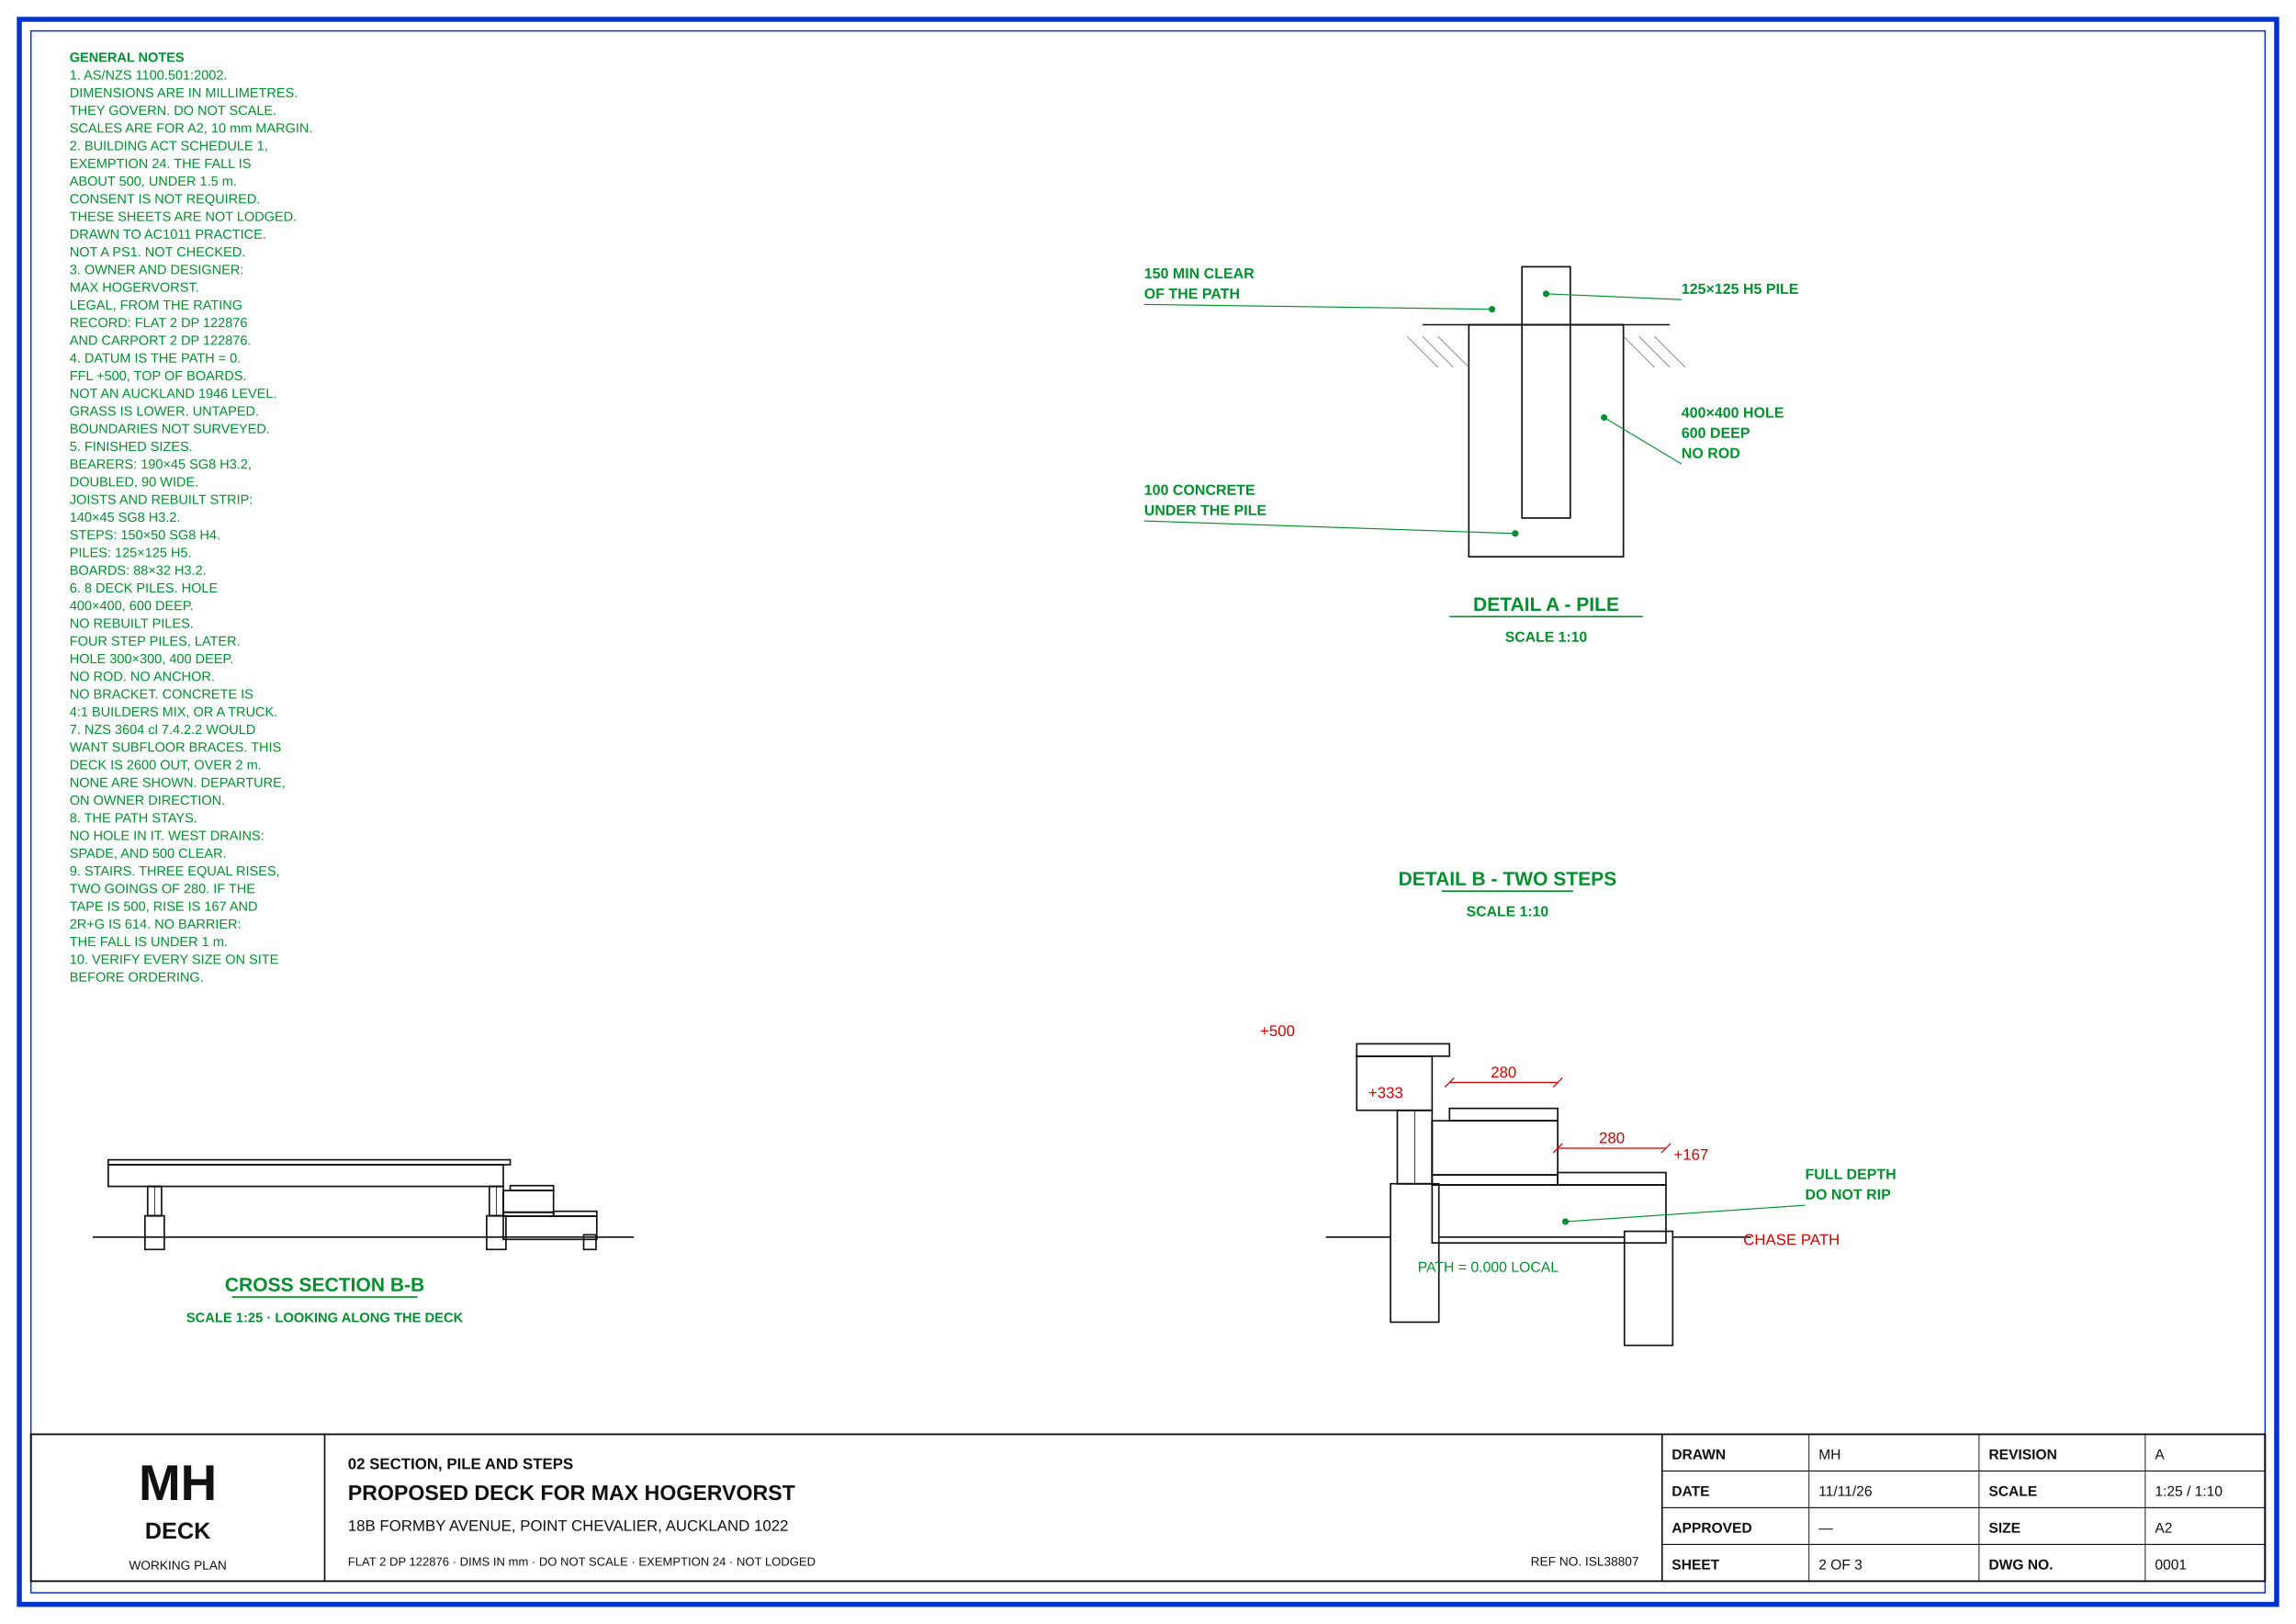
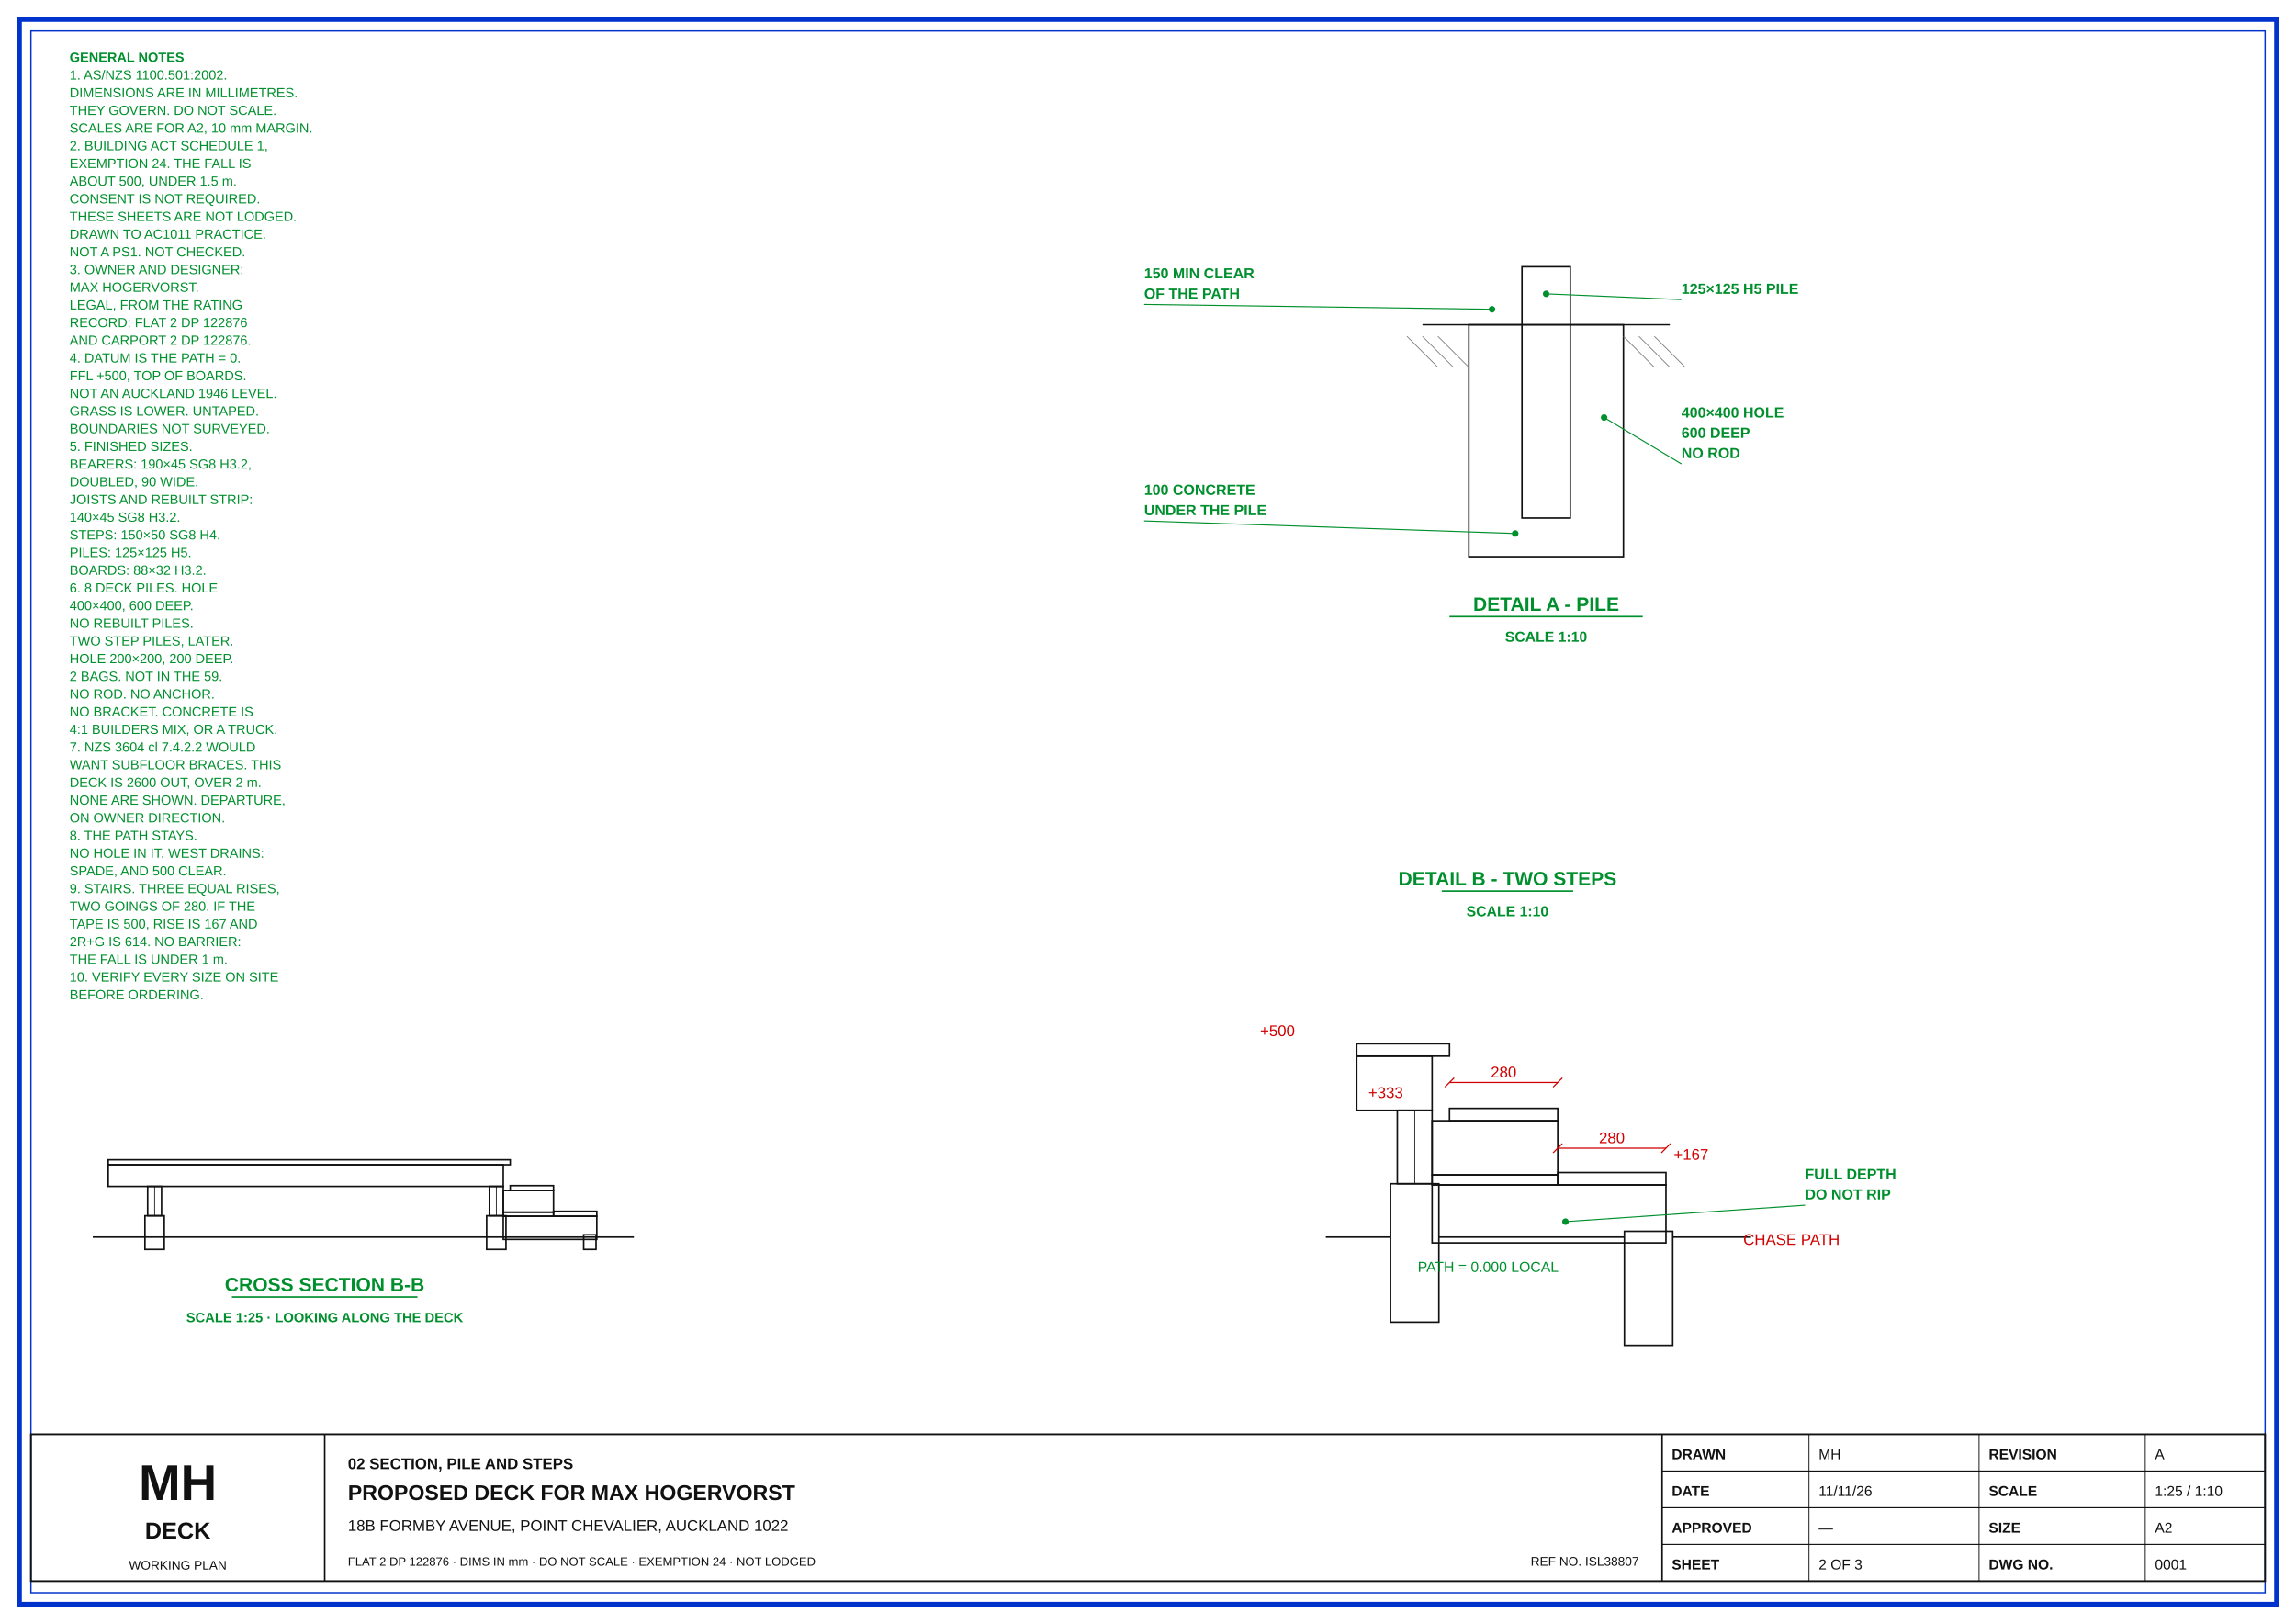
<svg xmlns="http://www.w3.org/2000/svg" viewBox="0 0 1188 840" role="img" aria-label="Sheet 2. Notes, cross section, pile hole and the two steps. Ref ISL38807. Consent exempt, not lodged.">
  <style>text{font-family:Arial,Helvetica,sans-serif}</style>
  <rect x="10.00" y="10.00" width="1168.00" height="820.00" fill="none" stroke="#0033cc" stroke-width="2.6" />
  <rect x="16.00" y="16.00" width="1156.00" height="808.00" fill="none" stroke="#0033cc" stroke-width="0.7" />
  <rect x="16.00" y="742.00" width="1156.00" height="76.00" fill="none" stroke="#111111" stroke-width="0.9" />
  <line x1="168.00" y1="742.00" x2="168.00" y2="818.00" stroke="#111111" stroke-width="0.8" fill="none" />
  <line x1="860.00" y1="742.00" x2="860.00" y2="818.00" stroke="#111111" stroke-width="0.8" fill="none" />
  <text x="92.00" y="776.00" font-size="26" font-weight="700" text-anchor="middle" fill="#111111">MH</text>
  <text x="92.00" y="796.00" font-size="12" font-weight="700" text-anchor="middle" fill="#111111">DECK</text>
  <text x="92.00" y="812.00" font-size="6.5" font-weight="500" text-anchor="middle" fill="#111111">WORKING PLAN</text>
  <text x="180.00" y="760.00" font-size="8" font-weight="700" text-anchor="start" fill="#111111">02  SECTION, PILE AND STEPS</text>
  <text x="180.00" y="776.00" font-size="11" font-weight="700" text-anchor="start" fill="#111111">PROPOSED DECK FOR MAX HOGERVORST</text>
  <text x="180.00" y="792.00" font-size="8" font-weight="500" text-anchor="start" fill="#111111">18B FORMBY AVENUE, POINT CHEVALIER, AUCKLAND 1022</text>
  <text x="180.00" y="810.00" font-size="6.2" font-weight="400" text-anchor="start" fill="#111111">FLAT 2 DP 122876 · DIMS IN mm · DO NOT SCALE · EXEMPTION 24 · NOT LODGED</text>
  <line x1="936.00" y1="742.00" x2="936.00" y2="761.00" stroke="#111111" stroke-width="0.45" fill="none" />
  <line x1="1024.00" y1="742.00" x2="1024.00" y2="761.00" stroke="#111111" stroke-width="0.45" fill="none" />
  <line x1="1110.00" y1="742.00" x2="1110.00" y2="761.00" stroke="#111111" stroke-width="0.45" fill="none" />
  <text x="865.00" y="754.92" font-size="7.4" font-weight="650" text-anchor="start" fill="#111111">DRAWN</text>
  <text x="941.00" y="754.92" font-size="7.4" font-weight="500" text-anchor="start" fill="#111111">MH</text>
  <text x="1029.00" y="754.92" font-size="7.4" font-weight="650" text-anchor="start" fill="#111111">REVISION</text>
  <text x="1115.00" y="754.92" font-size="7.4" font-weight="500" text-anchor="start" fill="#111111">A</text>
  <line x1="860.00" y1="761.00" x2="1172.00" y2="761.00" stroke="#111111" stroke-width="0.55" fill="none" />
  <line x1="936.00" y1="761.00" x2="936.00" y2="780.00" stroke="#111111" stroke-width="0.45" fill="none" />
  <line x1="1024.00" y1="761.00" x2="1024.00" y2="780.00" stroke="#111111" stroke-width="0.45" fill="none" />
  <line x1="1110.00" y1="761.00" x2="1110.00" y2="780.00" stroke="#111111" stroke-width="0.45" fill="none" />
  <text x="865.00" y="773.92" font-size="7.4" font-weight="650" text-anchor="start" fill="#111111">DATE</text>
  <text x="941.00" y="773.92" font-size="7.4" font-weight="500" text-anchor="start" fill="#111111">11/11/26</text>
  <text x="1029.00" y="773.92" font-size="7.4" font-weight="650" text-anchor="start" fill="#111111">SCALE</text>
  <text x="1115.00" y="773.92" font-size="7.4" font-weight="500" text-anchor="start" fill="#111111">1:25 / 1:10</text>
  <line x1="860.00" y1="780.00" x2="1172.00" y2="780.00" stroke="#111111" stroke-width="0.55" fill="none" />
  <line x1="936.00" y1="780.00" x2="936.00" y2="799.00" stroke="#111111" stroke-width="0.45" fill="none" />
  <line x1="1024.00" y1="780.00" x2="1024.00" y2="799.00" stroke="#111111" stroke-width="0.45" fill="none" />
  <line x1="1110.00" y1="780.00" x2="1110.00" y2="799.00" stroke="#111111" stroke-width="0.45" fill="none" />
  <text x="865.00" y="792.92" font-size="7.4" font-weight="650" text-anchor="start" fill="#111111">APPROVED</text>
  <text x="941.00" y="792.92" font-size="7.4" font-weight="500" text-anchor="start" fill="#111111">—</text>
  <text x="1029.00" y="792.92" font-size="7.4" font-weight="650" text-anchor="start" fill="#111111">SIZE</text>
  <text x="1115.00" y="792.92" font-size="7.4" font-weight="500" text-anchor="start" fill="#111111">A2</text>
  <line x1="860.00" y1="799.00" x2="1172.00" y2="799.00" stroke="#111111" stroke-width="0.55" fill="none" />
  <line x1="936.00" y1="799.00" x2="936.00" y2="818.00" stroke="#111111" stroke-width="0.45" fill="none" />
  <line x1="1024.00" y1="799.00" x2="1024.00" y2="818.00" stroke="#111111" stroke-width="0.45" fill="none" />
  <line x1="1110.00" y1="799.00" x2="1110.00" y2="818.00" stroke="#111111" stroke-width="0.45" fill="none" />
  <text x="865.00" y="811.92" font-size="7.4" font-weight="650" text-anchor="start" fill="#111111">SHEET</text>
  <text x="941.00" y="811.92" font-size="7.4" font-weight="500" text-anchor="start" fill="#111111">2 OF 3</text>
  <text x="1029.00" y="811.92" font-size="7.4" font-weight="650" text-anchor="start" fill="#111111">DWG NO.</text>
  <text x="1115.00" y="811.92" font-size="7.4" font-weight="500" text-anchor="start" fill="#111111">0001</text>
  <text x="848.00" y="810.00" font-size="6.5" font-weight="500" text-anchor="end" fill="#111111">REF NO. ISL38807</text>
  <text x="36.00" y="32.00" font-size="6.9" font-weight="700" text-anchor="start" fill="#008f2d">GENERAL NOTES</text>
  <text x="36.00" y="41.15" font-size="6.9" font-weight="500" text-anchor="start" fill="#008f2d">1. AS/NZS 1100.501:2002.</text>
  <text x="36.00" y="50.30" font-size="6.9" font-weight="500" text-anchor="start" fill="#008f2d">DIMENSIONS ARE IN MILLIMETRES.</text>
  <text x="36.00" y="59.45" font-size="6.9" font-weight="500" text-anchor="start" fill="#008f2d">THEY GOVERN. DO NOT SCALE.</text>
  <text x="36.00" y="68.60" font-size="6.9" font-weight="500" text-anchor="start" fill="#008f2d">SCALES ARE FOR A2, 10 mm MARGIN.</text>
  <text x="36.00" y="77.75" font-size="6.9" font-weight="500" text-anchor="start" fill="#008f2d">2. BUILDING ACT SCHEDULE 1,</text>
  <text x="36.00" y="86.90" font-size="6.9" font-weight="500" text-anchor="start" fill="#008f2d">EXEMPTION 24. THE FALL IS</text>
  <text x="36.00" y="96.05" font-size="6.9" font-weight="500" text-anchor="start" fill="#008f2d">ABOUT 500, UNDER 1.5 m.</text>
  <text x="36.00" y="105.20" font-size="6.9" font-weight="500" text-anchor="start" fill="#008f2d">CONSENT IS NOT REQUIRED.</text>
  <text x="36.00" y="114.35" font-size="6.9" font-weight="500" text-anchor="start" fill="#008f2d">THESE SHEETS ARE NOT LODGED.</text>
  <text x="36.00" y="123.50" font-size="6.9" font-weight="500" text-anchor="start" fill="#008f2d">DRAWN TO AC1011 PRACTICE.</text>
  <text x="36.00" y="132.65" font-size="6.9" font-weight="500" text-anchor="start" fill="#008f2d">NOT A PS1. NOT CHECKED.</text>
  <text x="36.00" y="141.80" font-size="6.9" font-weight="500" text-anchor="start" fill="#008f2d">3. OWNER AND DESIGNER:</text>
  <text x="36.00" y="150.95" font-size="6.9" font-weight="500" text-anchor="start" fill="#008f2d">MAX HOGERVORST.</text>
  <text x="36.00" y="160.10" font-size="6.9" font-weight="500" text-anchor="start" fill="#008f2d">LEGAL, FROM THE RATING</text>
  <text x="36.00" y="169.25" font-size="6.9" font-weight="500" text-anchor="start" fill="#008f2d">RECORD: FLAT 2 DP 122876</text>
  <text x="36.00" y="178.40" font-size="6.9" font-weight="500" text-anchor="start" fill="#008f2d">AND CARPORT 2 DP 122876.</text>
  <text x="36.00" y="187.55" font-size="6.9" font-weight="500" text-anchor="start" fill="#008f2d">4. DATUM IS THE PATH = 0.</text>
  <text x="36.00" y="196.70" font-size="6.9" font-weight="500" text-anchor="start" fill="#008f2d">FFL +500, TOP OF BOARDS.</text>
  <text x="36.00" y="205.85" font-size="6.9" font-weight="500" text-anchor="start" fill="#008f2d">NOT AN AUCKLAND 1946 LEVEL.</text>
  <text x="36.00" y="215.00" font-size="6.9" font-weight="500" text-anchor="start" fill="#008f2d">GRASS IS LOWER. UNTAPED.</text>
  <text x="36.00" y="224.15" font-size="6.9" font-weight="500" text-anchor="start" fill="#008f2d">BOUNDARIES NOT SURVEYED.</text>
  <text x="36.00" y="233.30" font-size="6.9" font-weight="500" text-anchor="start" fill="#008f2d">5. FINISHED SIZES.</text>
  <text x="36.00" y="242.45" font-size="6.9" font-weight="500" text-anchor="start" fill="#008f2d">BEARERS: 190×45 SG8 H3.2,</text>
  <text x="36.00" y="251.60" font-size="6.9" font-weight="500" text-anchor="start" fill="#008f2d">DOUBLED, 90 WIDE.</text>
  <text x="36.00" y="260.75" font-size="6.9" font-weight="500" text-anchor="start" fill="#008f2d">JOISTS AND REBUILT STRIP:</text>
  <text x="36.00" y="269.90" font-size="6.9" font-weight="500" text-anchor="start" fill="#008f2d">140×45 SG8 H3.2.</text>
  <text x="36.00" y="279.05" font-size="6.9" font-weight="500" text-anchor="start" fill="#008f2d">STEPS: 150×50 SG8 H4.</text>
  <text x="36.00" y="288.20" font-size="6.9" font-weight="500" text-anchor="start" fill="#008f2d">PILES: 125×125 H5.</text>
  <text x="36.00" y="297.35" font-size="6.9" font-weight="500" text-anchor="start" fill="#008f2d">BOARDS: 88×32 H3.2.</text>
  <text x="36.00" y="306.50" font-size="6.9" font-weight="500" text-anchor="start" fill="#008f2d">6. 8 DECK PILES. HOLE</text>
  <text x="36.00" y="315.65" font-size="6.9" font-weight="500" text-anchor="start" fill="#008f2d">400×400, 600 DEEP.</text>
  <text x="36.00" y="324.80" font-size="6.9" font-weight="500" text-anchor="start" fill="#008f2d">NO REBUILT PILES.</text>
-   <text x="36.00" y="333.95" font-size="6.9" font-weight="500" text-anchor="start" fill="#008f2d">FOUR STEP PILES, LATER.</text>
-   <text x="36.00" y="343.10" font-size="6.9" font-weight="500" text-anchor="start" fill="#008f2d">HOLE 300×300, 400 DEEP.</text>
-   <text x="36.00" y="352.25" font-size="6.9" font-weight="500" text-anchor="start" fill="#008f2d">NO ROD. NO ANCHOR.</text>
-   <text x="36.00" y="361.40" font-size="6.9" font-weight="500" text-anchor="start" fill="#008f2d">NO BRACKET. CONCRETE IS</text>
-   <text x="36.00" y="370.55" font-size="6.9" font-weight="500" text-anchor="start" fill="#008f2d">4:1 BUILDERS MIX, OR A TRUCK.</text>
-   <text x="36.00" y="379.70" font-size="6.9" font-weight="500" text-anchor="start" fill="#008f2d">7. NZS 3604 cl 7.4.2.2 WOULD</text>
-   <text x="36.00" y="388.85" font-size="6.9" font-weight="500" text-anchor="start" fill="#008f2d">WANT SUBFLOOR BRACES. THIS</text>
-   <text x="36.00" y="398.00" font-size="6.9" font-weight="500" text-anchor="start" fill="#008f2d">DECK IS 2600 OUT, OVER 2 m.</text>
-   <text x="36.00" y="407.15" font-size="6.9" font-weight="500" text-anchor="start" fill="#008f2d">NONE ARE SHOWN. DEPARTURE,</text>
-   <text x="36.00" y="416.30" font-size="6.9" font-weight="500" text-anchor="start" fill="#008f2d">ON OWNER DIRECTION.</text>
-   <text x="36.00" y="425.45" font-size="6.9" font-weight="500" text-anchor="start" fill="#008f2d">8. THE PATH STAYS.</text>
-   <text x="36.00" y="434.60" font-size="6.9" font-weight="500" text-anchor="start" fill="#008f2d">NO HOLE IN IT. WEST DRAINS:</text>
-   <text x="36.00" y="443.75" font-size="6.9" font-weight="500" text-anchor="start" fill="#008f2d">SPADE, AND 500 CLEAR.</text>
-   <text x="36.00" y="452.90" font-size="6.9" font-weight="500" text-anchor="start" fill="#008f2d">9. STAIRS. THREE EQUAL RISES,</text>
-   <text x="36.00" y="462.05" font-size="6.9" font-weight="500" text-anchor="start" fill="#008f2d">TWO GOINGS OF 280. IF THE</text>
-   <text x="36.00" y="471.20" font-size="6.9" font-weight="500" text-anchor="start" fill="#008f2d">TAPE IS 500, RISE IS 167 AND</text>
-   <text x="36.00" y="480.35" font-size="6.9" font-weight="500" text-anchor="start" fill="#008f2d">2R+G IS 614. NO BARRIER:</text>
-   <text x="36.00" y="489.50" font-size="6.9" font-weight="500" text-anchor="start" fill="#008f2d">THE FALL IS UNDER 1 m.</text>
-   <text x="36.00" y="498.65" font-size="6.9" font-weight="500" text-anchor="start" fill="#008f2d">10. VERIFY EVERY SIZE ON SITE</text>
-   <text x="36.00" y="507.80" font-size="6.9" font-weight="500" text-anchor="start" fill="#008f2d">BEFORE ORDERING.</text>
+   <text x="36.00" y="333.95" font-size="6.9" font-weight="500" text-anchor="start" fill="#008f2d">TWO STEP PILES, LATER.</text>
+   <text x="36.00" y="343.10" font-size="6.9" font-weight="500" text-anchor="start" fill="#008f2d">HOLE 200×200, 200 DEEP.</text>
+   <text x="36.00" y="352.25" font-size="6.9" font-weight="500" text-anchor="start" fill="#008f2d">2 BAGS. NOT IN THE 59.</text>
+   <text x="36.00" y="361.40" font-size="6.9" font-weight="500" text-anchor="start" fill="#008f2d">NO ROD. NO ANCHOR.</text>
+   <text x="36.00" y="370.55" font-size="6.9" font-weight="500" text-anchor="start" fill="#008f2d">NO BRACKET. CONCRETE IS</text>
+   <text x="36.00" y="379.70" font-size="6.9" font-weight="500" text-anchor="start" fill="#008f2d">4:1 BUILDERS MIX, OR A TRUCK.</text>
+   <text x="36.00" y="388.85" font-size="6.9" font-weight="500" text-anchor="start" fill="#008f2d">7. NZS 3604 cl 7.4.2.2 WOULD</text>
+   <text x="36.00" y="398.00" font-size="6.9" font-weight="500" text-anchor="start" fill="#008f2d">WANT SUBFLOOR BRACES. THIS</text>
+   <text x="36.00" y="407.15" font-size="6.9" font-weight="500" text-anchor="start" fill="#008f2d">DECK IS 2600 OUT, OVER 2 m.</text>
+   <text x="36.00" y="416.30" font-size="6.9" font-weight="500" text-anchor="start" fill="#008f2d">NONE ARE SHOWN. DEPARTURE,</text>
+   <text x="36.00" y="425.45" font-size="6.9" font-weight="500" text-anchor="start" fill="#008f2d">ON OWNER DIRECTION.</text>
+   <text x="36.00" y="434.60" font-size="6.9" font-weight="500" text-anchor="start" fill="#008f2d">8. THE PATH STAYS.</text>
+   <text x="36.00" y="443.75" font-size="6.9" font-weight="500" text-anchor="start" fill="#008f2d">NO HOLE IN IT. WEST DRAINS:</text>
+   <text x="36.00" y="452.90" font-size="6.9" font-weight="500" text-anchor="start" fill="#008f2d">SPADE, AND 500 CLEAR.</text>
+   <text x="36.00" y="462.05" font-size="6.9" font-weight="500" text-anchor="start" fill="#008f2d">9. STAIRS. THREE EQUAL RISES,</text>
+   <text x="36.00" y="471.20" font-size="6.9" font-weight="500" text-anchor="start" fill="#008f2d">TWO GOINGS OF 280. IF THE</text>
+   <text x="36.00" y="480.35" font-size="6.9" font-weight="500" text-anchor="start" fill="#008f2d">TAPE IS 500, RISE IS 167 AND</text>
+   <text x="36.00" y="489.50" font-size="6.9" font-weight="500" text-anchor="start" fill="#008f2d">2R+G IS 614. NO BARRIER:</text>
+   <text x="36.00" y="498.65" font-size="6.9" font-weight="500" text-anchor="start" fill="#008f2d">THE FALL IS UNDER 1 m.</text>
+   <text x="36.00" y="507.80" font-size="6.9" font-weight="500" text-anchor="start" fill="#008f2d">10. VERIFY EVERY SIZE ON SITE</text>
+   <text x="36.00" y="516.95" font-size="6.9" font-weight="500" text-anchor="start" fill="#008f2d">BEFORE ORDERING.</text>
  <line x1="48.00" y1="640.00" x2="328.00" y2="640.00" stroke="#111111" stroke-width="0.8" fill="none" />
  <rect x="75.00" y="628.96" width="10.00" height="17.44" fill="none" stroke="#111111" stroke-width="0.8" />
  <rect x="76.40" y="613.76" width="7.20" height="15.20" fill="none" stroke="#111111" stroke-width="0.8" />
  <line x1="80.00" y1="613.76" x2="80.00" y2="628.96" stroke="#111111" stroke-width="0.4" fill="none" />
  <rect x="251.80" y="628.96" width="10.00" height="17.44" fill="none" stroke="#111111" stroke-width="0.8" />
  <rect x="253.20" y="613.76" width="7.20" height="15.20" fill="none" stroke="#111111" stroke-width="0.8" />
  <line x1="256.80" y1="613.76" x2="256.80" y2="628.96" stroke="#111111" stroke-width="0.4" fill="none" />
  <rect x="56.00" y="602.56" width="204.40" height="11.20" fill="none" stroke="#111111" stroke-width="0.8" />
  <rect x="56.00" y="600.00" width="208.00" height="2.56" fill="none" stroke="#111111" stroke-width="0.8" />
  <rect x="260.40" y="629.20" width="48.40" height="12.00" fill="none" stroke="#111111" stroke-width="0.8" />
  <rect x="260.40" y="627.12" width="26.00" height="2.08" fill="none" stroke="#111111" stroke-width="0.8" />
  <rect x="260.40" y="615.92" width="26.00" height="11.20" fill="none" stroke="#111111" stroke-width="0.8" />
  <rect x="264.00" y="613.36" width="22.40" height="2.56" fill="none" stroke="#111111" stroke-width="0.8" />
  <rect x="286.40" y="626.64" width="22.40" height="2.56" fill="none" stroke="#111111" stroke-width="0.8" />
  <rect x="302.00" y="638.80" width="6.40" height="7.60" fill="none" stroke="#111111" stroke-width="0.8" />
  <text x="168.00" y="668.00" font-size="10" font-weight="700" text-anchor="middle" fill="#008f2d">CROSS SECTION B-B</text>
  <line x1="120.00" y1="671.00" x2="216.00" y2="671.00" stroke="#008f2d" stroke-width="0.8" fill="none" />
  <text x="168.00" y="684.00" font-size="7" font-weight="600" text-anchor="middle" fill="#008f2d">SCALE 1:25  ·  LOOKING ALONG THE DECK</text>
  <rect x="760.00" y="168.00" width="80.00" height="120.00" fill="none" stroke="#111111" stroke-width="0.8" />
  <rect x="787.50" y="138.00" width="25.00" height="130.00" fill="none" stroke="#111111" stroke-width="0.8" />
  <line x1="736.00" y1="168.00" x2="864.00" y2="168.00" stroke="#111111" stroke-width="0.7" fill="none" />
  <line x1="728.00" y1="174.00" x2="744.00" y2="190.00" stroke="#777" stroke-width="0.4" fill="none" />
  <line x1="736.00" y1="174.00" x2="752.00" y2="190.00" stroke="#777" stroke-width="0.4" fill="none" />
  <line x1="744.00" y1="174.00" x2="760.00" y2="190.00" stroke="#777" stroke-width="0.4" fill="none" />
  <line x1="840.00" y1="174.00" x2="856.00" y2="190.00" stroke="#777" stroke-width="0.4" fill="none" />
  <line x1="848.00" y1="174.00" x2="864.00" y2="190.00" stroke="#777" stroke-width="0.4" fill="none" />
  <line x1="856.00" y1="174.00" x2="872.00" y2="190.00" stroke="#777" stroke-width="0.4" fill="none" />
  <text x="870.00" y="152.00" font-size="7.6" font-weight="600" text-anchor="start" fill="#008f2d">125×125 H5 PILE</text>
  <line x1="870.00" y1="155.00" x2="800.00" y2="152.00" stroke="#008f2d" stroke-width="0.55" fill="none" />
  <circle cx="800.00" cy="152.00" r="1.7" fill="#008f2d" />
  <text x="870.00" y="216.00" font-size="7.6" font-weight="600" text-anchor="start" fill="#008f2d">400×400 HOLE</text>
  <text x="870.00" y="226.50" font-size="7.6" font-weight="600" text-anchor="start" fill="#008f2d">600 DEEP</text>
  <text x="870.00" y="237.00" font-size="7.6" font-weight="600" text-anchor="start" fill="#008f2d">NO ROD</text>
  <line x1="870.00" y1="240.00" x2="830.00" y2="216.00" stroke="#008f2d" stroke-width="0.55" fill="none" />
  <circle cx="830.00" cy="216.00" r="1.7" fill="#008f2d" />
  <text x="592.00" y="144.00" font-size="7.6" font-weight="600" text-anchor="start" fill="#008f2d">150 MIN CLEAR</text>
  <text x="592.00" y="154.50" font-size="7.6" font-weight="600" text-anchor="start" fill="#008f2d">OF THE PATH</text>
  <line x1="592.00" y1="157.50" x2="772.00" y2="160.00" stroke="#008f2d" stroke-width="0.55" fill="none" />
  <circle cx="772.00" cy="160.00" r="1.7" fill="#008f2d" />
  <text x="592.00" y="256.00" font-size="7.6" font-weight="600" text-anchor="start" fill="#008f2d">100 CONCRETE</text>
  <text x="592.00" y="266.50" font-size="7.6" font-weight="600" text-anchor="start" fill="#008f2d">UNDER THE PILE</text>
  <line x1="592.00" y1="269.50" x2="784.00" y2="276.00" stroke="#008f2d" stroke-width="0.55" fill="none" />
  <circle cx="784.00" cy="276.00" r="1.7" fill="#008f2d" />
  <text x="800.00" y="316.00" font-size="10" font-weight="700" text-anchor="middle" fill="#008f2d">DETAIL A - PILE</text>
  <line x1="750.00" y1="319.00" x2="850.00" y2="319.00" stroke="#008f2d" stroke-width="0.8" fill="none" />
  <text x="800.00" y="332.00" font-size="7.5" font-weight="600" text-anchor="middle" fill="#008f2d">SCALE 1:10</text>
  <line x1="686.00" y1="640.00" x2="719.60" y2="640.00" stroke="#111111" stroke-width="0.8" fill="none" />
  <line x1="744.40" y1="640.00" x2="840.60" y2="640.00" stroke="#111111" stroke-width="0.8" fill="none" />
  <line x1="865.60" y1="640.00" x2="906.00" y2="640.00" stroke="#111111" stroke-width="0.8" fill="none" />
  <rect x="719.50" y="612.40" width="25.00" height="71.60" fill="none" stroke="#111111" stroke-width="0.8" />
  <rect x="723.00" y="574.40" width="18.00" height="38.00" fill="none" stroke="#111111" stroke-width="0.8" />
  <line x1="732.00" y1="574.40" x2="732.00" y2="612.40" stroke="#111111" stroke-width="0.4" fill="none" />
  <rect x="702.00" y="546.40" width="39.00" height="28.00" fill="none" stroke="#111111" stroke-width="0.8" />
  <rect x="702.00" y="540.00" width="48.00" height="6.40" fill="none" stroke="#111111" stroke-width="0.8" />
  <rect x="741.00" y="613.00" width="121.00" height="30.00" fill="none" stroke="#111111" stroke-width="0.8" />
  <rect x="840.50" y="637.00" width="25.00" height="59.00" fill="none" stroke="#111111" stroke-width="0.8" />
  <rect x="741.00" y="607.80" width="65.00" height="5.20" fill="none" stroke="#111111" stroke-width="0.8" />
  <rect x="741.00" y="579.80" width="65.00" height="28.00" fill="none" stroke="#111111" stroke-width="0.8" />
  <rect x="750.00" y="573.40" width="56.00" height="6.40" fill="none" stroke="#111111" stroke-width="0.8" />
  <rect x="806.00" y="606.60" width="56.00" height="6.40" fill="none" stroke="#111111" stroke-width="0.8" />
  <line x1="750.00" y1="560.00" x2="806.00" y2="560.00" stroke="#d10000" stroke-width="0.6" fill="none" />
  <line x1="747.60" y1="562.40" x2="752.40" y2="557.60" stroke="#d10000" stroke-width="0.6" fill="none" />
  <line x1="803.60" y1="562.40" x2="808.40" y2="557.60" stroke="#d10000" stroke-width="0.6" fill="none" />
  <text x="778.00" y="557.40" font-size="8" font-weight="500" text-anchor="middle" fill="#d10000">280</text>
  <line x1="806.00" y1="594.00" x2="862.00" y2="594.00" stroke="#d10000" stroke-width="0.6" fill="none" />
  <line x1="803.60" y1="596.40" x2="808.40" y2="591.60" stroke="#d10000" stroke-width="0.6" fill="none" />
  <line x1="859.60" y1="596.40" x2="864.40" y2="591.60" stroke="#d10000" stroke-width="0.6" fill="none" />
  <text x="834.00" y="591.40" font-size="8" font-weight="500" text-anchor="middle" fill="#d10000">280</text>
  <text x="902.00" y="644.00" font-size="8" font-weight="500" text-anchor="start" fill="#d10000">CHASE PATH</text>
  <text x="670.00" y="536.00" font-size="8" font-weight="500" text-anchor="end" fill="#d10000">+500</text>
  <text x="726.00" y="568.00" font-size="8" font-weight="500" text-anchor="end" fill="#d10000">+333</text>
  <text x="866.00" y="600.00" font-size="8" font-weight="500" text-anchor="start" fill="#d10000">+167</text>
  <text x="934.00" y="610.00" font-size="7.6" font-weight="600" text-anchor="start" fill="#008f2d">FULL DEPTH</text>
  <text x="934.00" y="620.50" font-size="7.6" font-weight="600" text-anchor="start" fill="#008f2d">DO NOT RIP</text>
  <line x1="934.00" y1="623.50" x2="810.00" y2="632.00" stroke="#008f2d" stroke-width="0.55" fill="none" />
  <circle cx="810.00" cy="632.00" r="1.7" fill="#008f2d" />
  <text x="780.00" y="458.00" font-size="10" font-weight="700" text-anchor="middle" fill="#008f2d">DETAIL B - TWO STEPS</text>
  <line x1="746.00" y1="461.00" x2="814.00" y2="461.00" stroke="#008f2d" stroke-width="0.8" fill="none" />
  <text x="780.00" y="474.00" font-size="7.5" font-weight="600" text-anchor="middle" fill="#008f2d">SCALE 1:10</text>
  <text x="770.00" y="658.00" font-size="7.5" font-weight="500" text-anchor="middle" fill="#008f2d">PATH = 0.000 LOCAL</text>
</svg>
